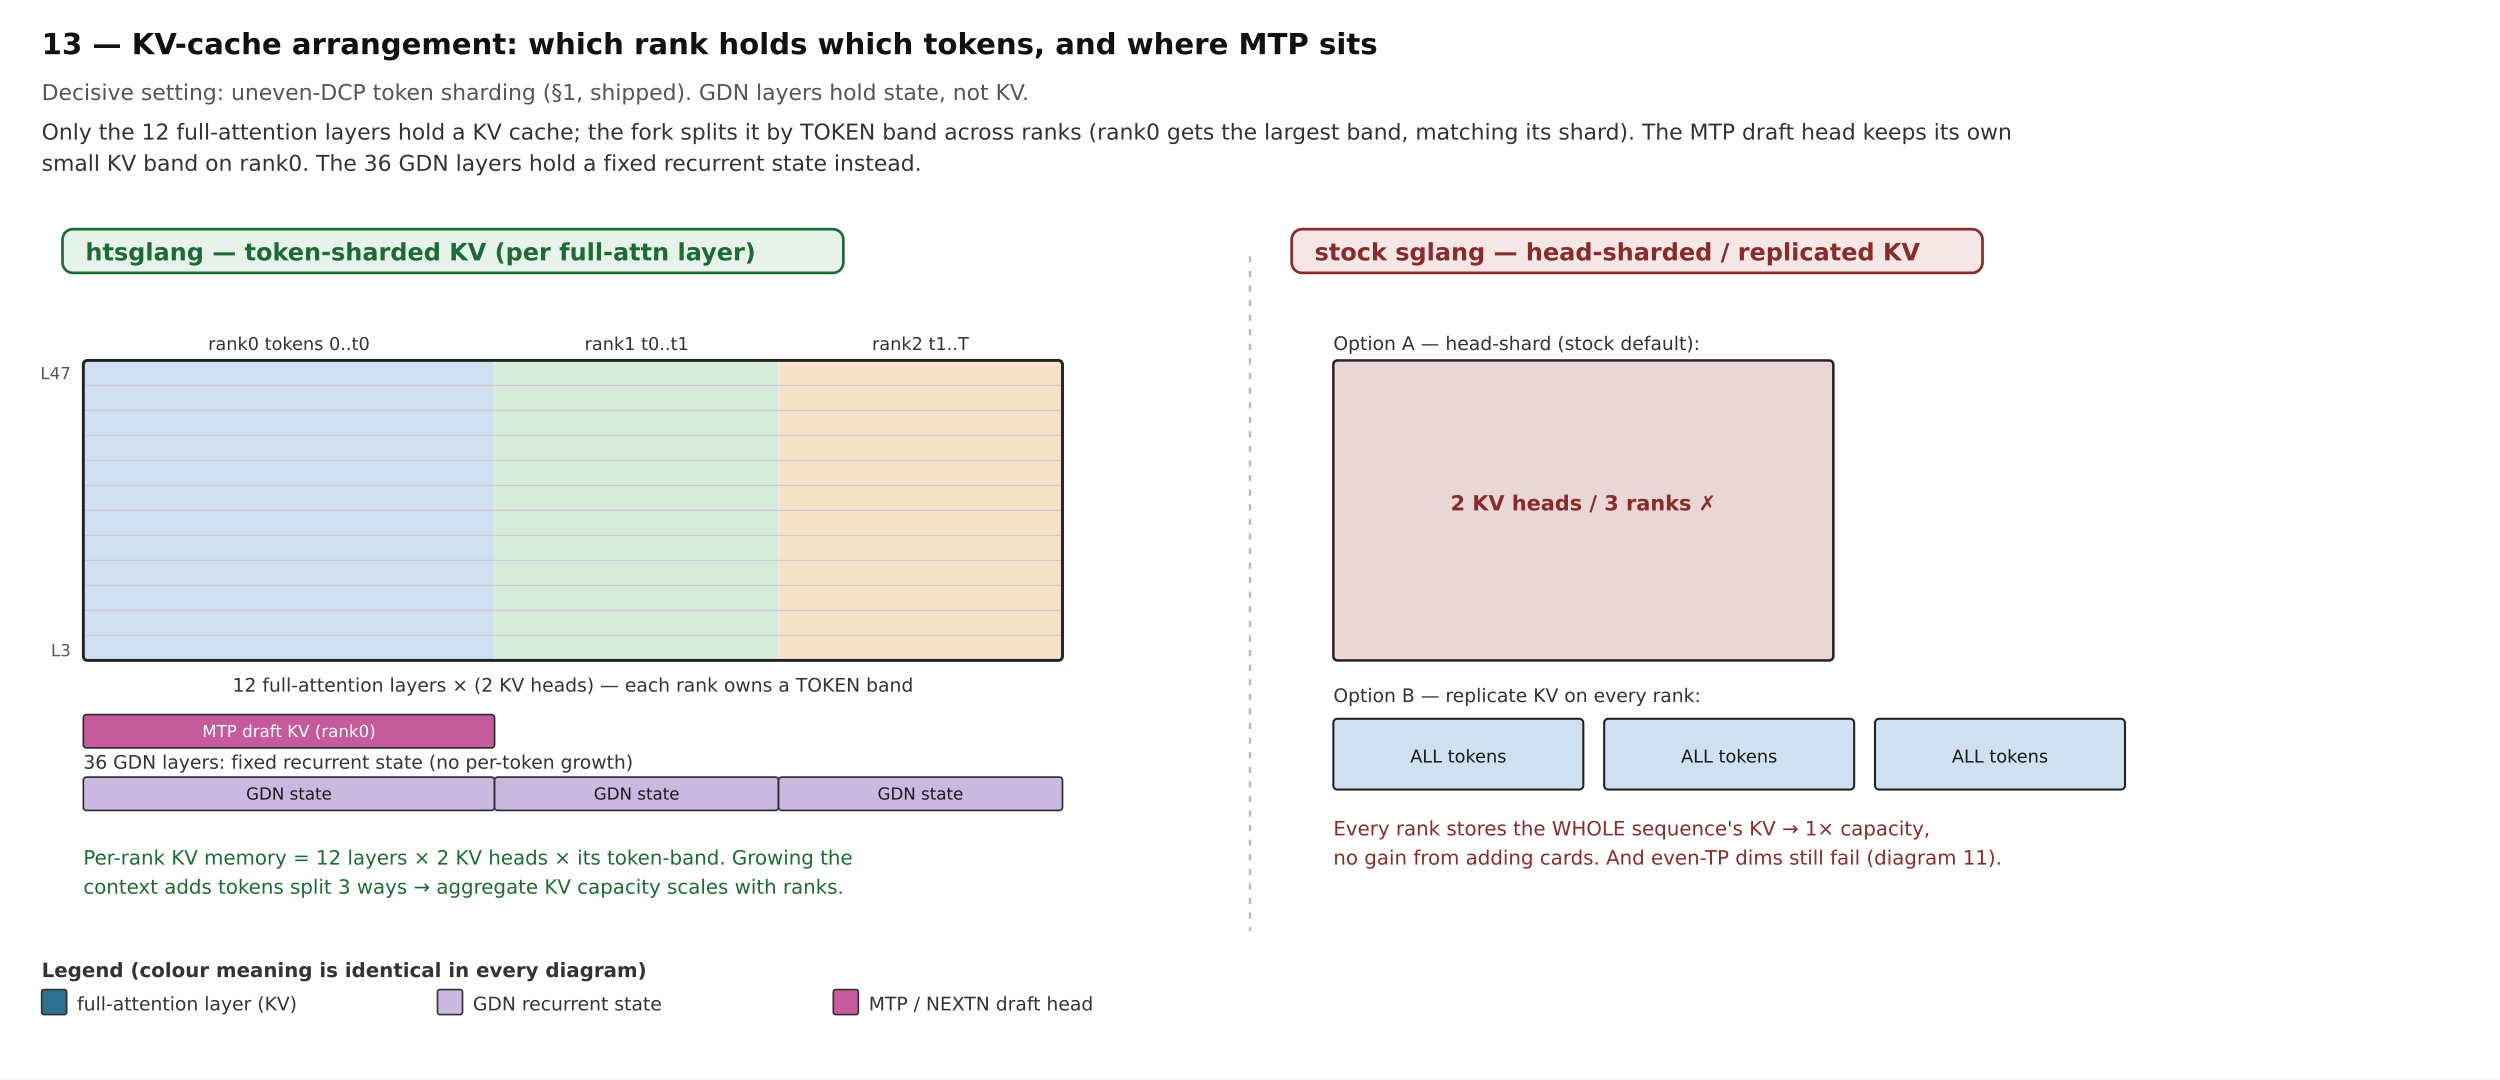
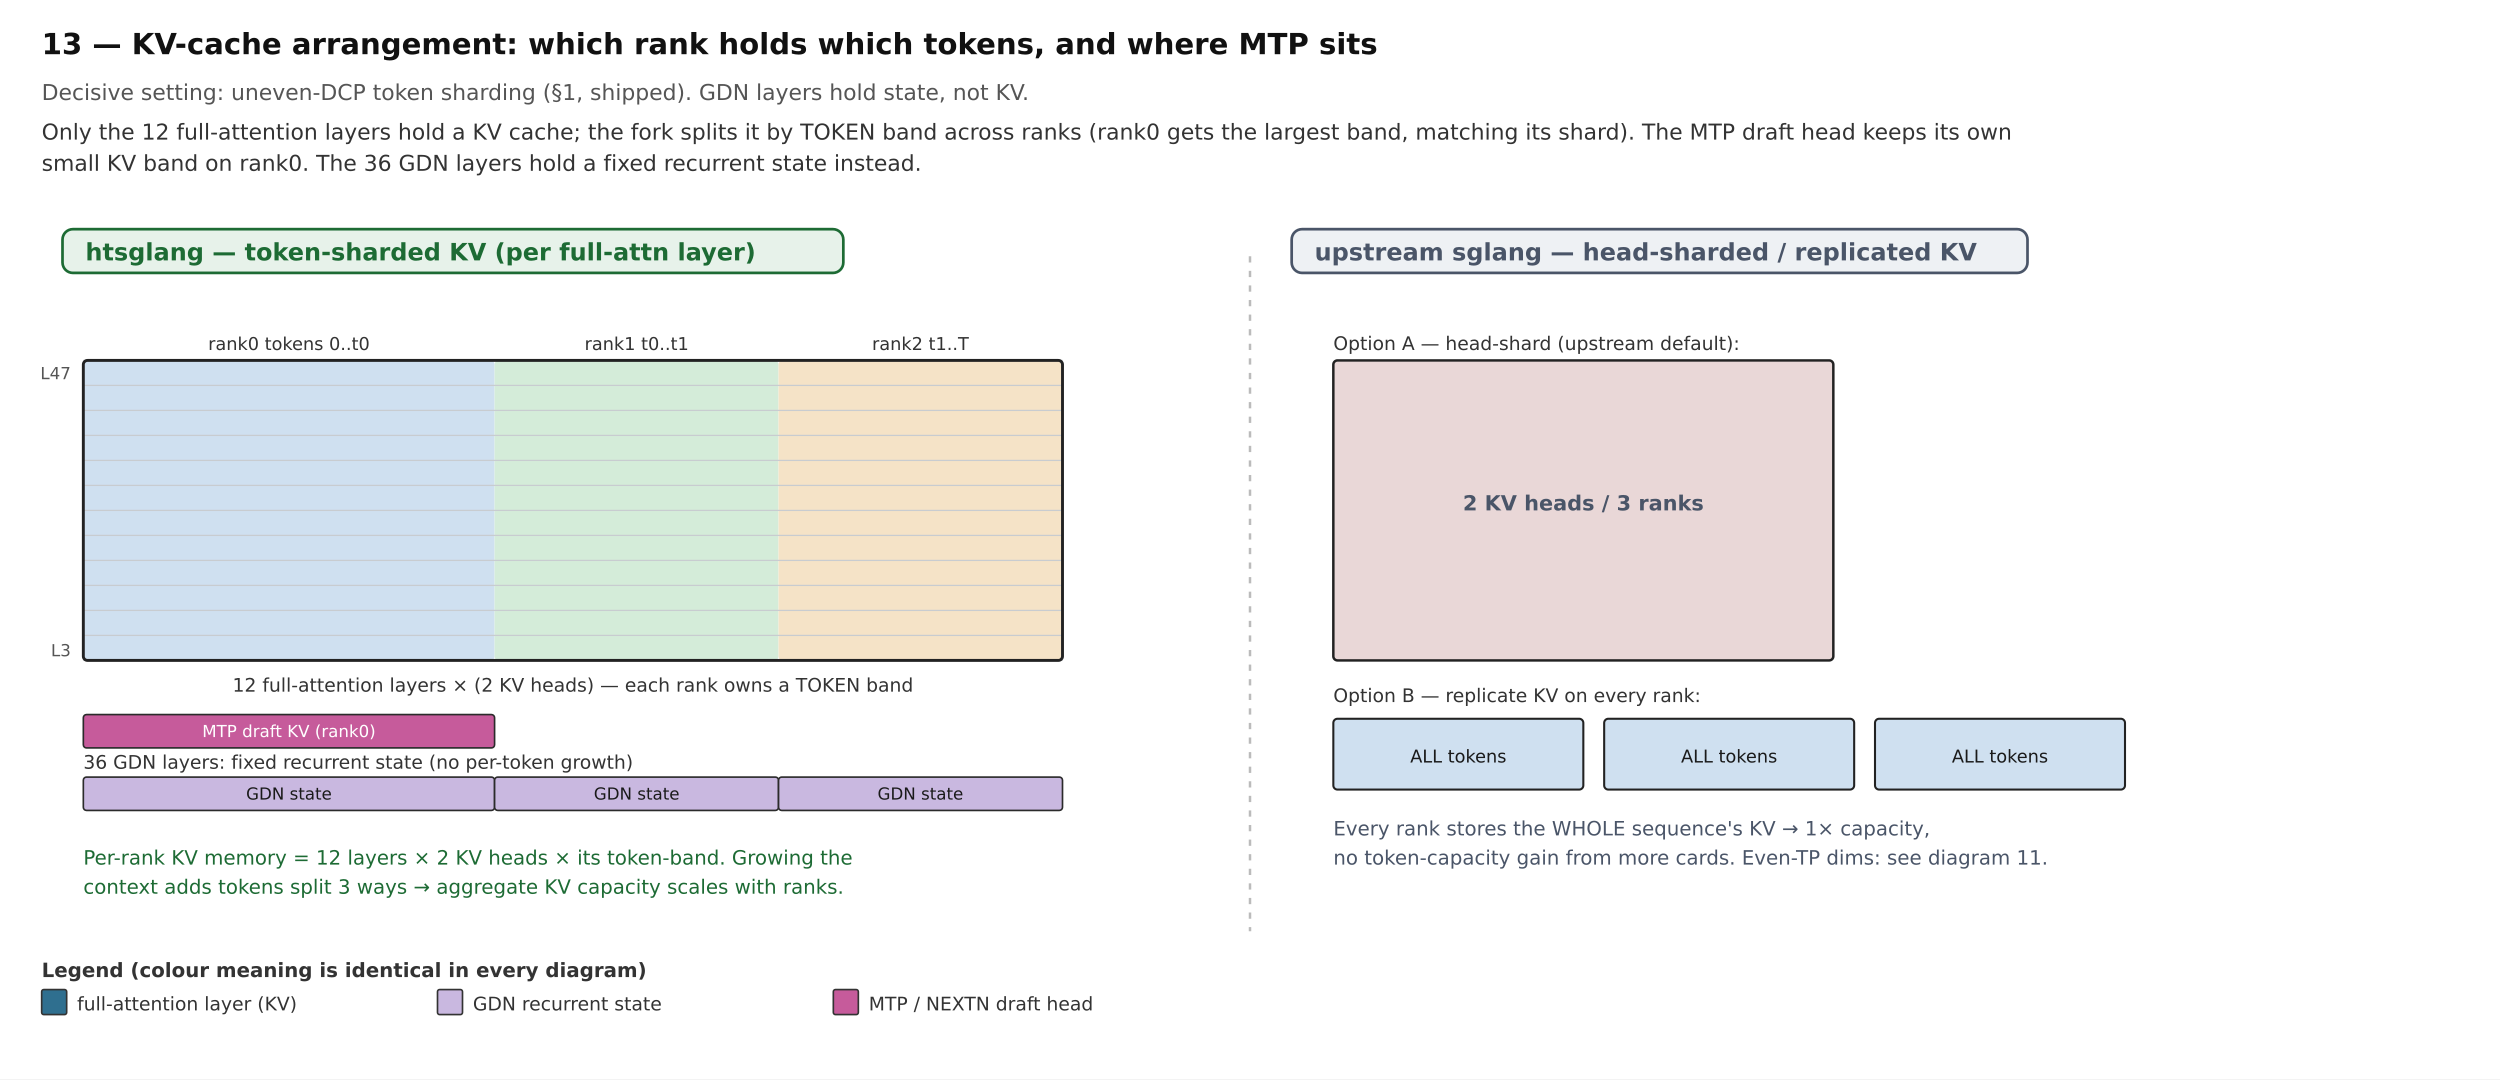
<svg xmlns="http://www.w3.org/2000/svg" viewBox="0 0 1200 518" width="1200" height="518" font-family="sans-serif">
  <defs>
    <marker id="arr" markerWidth="9" markerHeight="9" refX="6.5" refY="3" orient="auto" markerUnits="userSpaceOnUse">
      <path d="M0,0 L7,3 L0,6 Z" fill="#333" />
    </marker>
    <marker id="arrP" markerWidth="9" markerHeight="9" refX="6.5" refY="3" orient="auto" markerUnits="userSpaceOnUse">
      <path d="M0,0 L7,3 L0,6 Z" fill="#8a5a2b" />
    </marker>
    <marker id="arrG" markerWidth="9" markerHeight="9" refX="6.5" refY="3" orient="auto" markerUnits="userSpaceOnUse">
      <path d="M0,0 L7,3 L0,6 Z" fill="#227a3a" />
    </marker>
    <marker id="arrR" markerWidth="9" markerHeight="9" refX="6.5" refY="3" orient="auto" markerUnits="userSpaceOnUse">
      <path d="M0,0 L7,3 L0,6 Z" fill="#c0504d" />
    </marker>
    <marker id="arrB" markerWidth="9" markerHeight="9" refX="6.5" refY="3" orient="auto" markerUnits="userSpaceOnUse">
      <path d="M0,0 L7,3 L0,6 Z" fill="#3b6fb0" />
    </marker>
    <marker id="arrV" markerWidth="9" markerHeight="9" refX="6.5" refY="3" orient="auto" markerUnits="userSpaceOnUse">
      <path d="M0,0 L7,3 L0,6 Z" fill="#7d5ba6" />
    </marker>
  </defs>
  <rect x="0.0" y="0.0" width="1200.0" height="518.0" rx="0" fill="#ffffff" stroke="none" stroke-width="0" />
  <text x="20.0" y="26.0" font-family="DejaVu Sans, Verdana, Arial, sans-serif" font-size="14" font-weight="bold" text-anchor="start" fill="#111">13 — KV-cache arrangement: which rank holds which tokens, and where MTP sits</text>
  <text x="20.0" y="48.0" font-family="DejaVu Sans, Verdana, Arial, sans-serif" font-size="10.5" font-weight="normal" text-anchor="start" fill="#555">Decisive setting: uneven-DCP token sharding (§1, shipped). GDN layers hold state, not KV.</text>
  <text x="20.0" y="67.0" font-family="DejaVu Sans, Verdana, Arial, sans-serif" font-size="10.5" font-weight="normal" text-anchor="start" fill="#333">Only the 12 full-attention layers hold a KV cache; the fork splits it by TOKEN band across ranks (rank0 gets the largest band, matching its shard). The MTP draft head keeps its own</text>
  <text x="20.0" y="82.0" font-family="DejaVu Sans, Verdana, Arial, sans-serif" font-size="10.5" font-weight="normal" text-anchor="start" fill="#333">small KV band on rank0. The 36 GDN layers hold a fixed recurrent state instead.</text>
  <line x1="600.0" y1="123.0" x2="600.0" y2="447.0" stroke="#bbb" stroke-width="1.2" stroke-dasharray="3 4" />
  <rect x="30.0" y="110.0" width="374.8" height="21.0" rx="5" fill="#e7f2ea" stroke="#1d6b34" stroke-width="1.3" />
  <text x="41.0" y="125.0" font-family="DejaVu Sans, Verdana, Arial, sans-serif" font-size="11.5" font-weight="bold" text-anchor="start" fill="#1d6b34">htsglang — token-sharded KV (per full-attn layer)</text>
-   <rect x="620.0" y="110.0" width="331.6" height="21.0" rx="5" fill="#f6e7e7" stroke="#8a2b2b" stroke-width="1.3" />
-   <text x="631.0" y="125.0" font-family="DejaVu Sans, Verdana, Arial, sans-serif" font-size="11.5" font-weight="bold" text-anchor="start" fill="#8a2b2b">stock sglang — head-sharded / replicated KV</text>
+   <rect x="620.0" y="110.0" width="353.2" height="21.0" rx="5" fill="#eef1f4" stroke="#4a5568" stroke-width="1.3" />
+   <text x="631.0" y="125.0" font-family="DejaVu Sans, Verdana, Arial, sans-serif" font-size="11.5" font-weight="bold" text-anchor="start" fill="#4a5568">upstream sglang — head-sharded / replicated KV</text>
  <rect x="40.0" y="173.0" width="197.4" height="144.0" rx="2" fill="#cfe0f0" stroke="#ffffff" stroke-width="0" />
  <text x="138.7" y="168.0" font-family="DejaVu Sans, Verdana, Arial, sans-serif" font-size="8.5" font-weight="normal" text-anchor="middle" fill="#333">rank0 tokens 0..t0</text>
  <rect x="237.4" y="173.0" width="136.3" height="144.0" rx="2" fill="#d4ecd9" stroke="#ffffff" stroke-width="0" />
  <text x="305.6" y="168.0" font-family="DejaVu Sans, Verdana, Arial, sans-serif" font-size="8.5" font-weight="normal" text-anchor="middle" fill="#333">rank1 t0..t1</text>
  <rect x="373.7" y="173.0" width="136.3" height="144.0" rx="2" fill="#f5e3c7" stroke="#ffffff" stroke-width="0" />
  <text x="441.8" y="168.0" font-family="DejaVu Sans, Verdana, Arial, sans-serif" font-size="8.5" font-weight="normal" text-anchor="middle" fill="#333">rank2 t1..T</text>
  <line x1="40.0" y1="173.0" x2="510.0" y2="173.0" stroke="#c8ccd0" stroke-width="0.6" />
  <line x1="40.0" y1="185.0" x2="510.0" y2="185.0" stroke="#c8ccd0" stroke-width="0.6" />
  <line x1="40.0" y1="197.0" x2="510.0" y2="197.0" stroke="#c8ccd0" stroke-width="0.6" />
  <line x1="40.0" y1="209.0" x2="510.0" y2="209.0" stroke="#c8ccd0" stroke-width="0.6" />
  <line x1="40.0" y1="221.0" x2="510.0" y2="221.0" stroke="#c8ccd0" stroke-width="0.6" />
  <line x1="40.0" y1="233.0" x2="510.0" y2="233.0" stroke="#c8ccd0" stroke-width="0.6" />
  <line x1="40.0" y1="245.0" x2="510.0" y2="245.0" stroke="#c8ccd0" stroke-width="0.6" />
  <line x1="40.0" y1="257.0" x2="510.0" y2="257.0" stroke="#c8ccd0" stroke-width="0.6" />
  <line x1="40.0" y1="269.0" x2="510.0" y2="269.0" stroke="#c8ccd0" stroke-width="0.6" />
  <line x1="40.0" y1="281.0" x2="510.0" y2="281.0" stroke="#c8ccd0" stroke-width="0.6" />
  <line x1="40.0" y1="293.0" x2="510.0" y2="293.0" stroke="#c8ccd0" stroke-width="0.6" />
  <line x1="40.0" y1="305.0" x2="510.0" y2="305.0" stroke="#c8ccd0" stroke-width="0.6" />
  <line x1="40.0" y1="317.0" x2="510.0" y2="317.0" stroke="#c8ccd0" stroke-width="0.6" />
  <rect x="40.0" y="173.0" width="470.0" height="144.0" rx="2" fill="none" stroke="#222" stroke-width="1.4" />
  <text x="34.0" y="182.0" font-family="DejaVu Sans, Verdana, Arial, sans-serif" font-size="8" font-weight="normal" text-anchor="end" fill="#555">L47</text>
  <text x="34.0" y="315.0" font-family="DejaVu Sans, Verdana, Arial, sans-serif" font-size="8" font-weight="normal" text-anchor="end" fill="#555">L3</text>
  <text x="275.0" y="332.0" font-family="DejaVu Sans, Verdana, Arial, sans-serif" font-size="9" font-weight="normal" text-anchor="middle" fill="#333">12 full-attention layers × (2 KV heads) — each rank owns a TOKEN band</text>
  <rect x="40.0" y="343.0" width="197.4" height="16.0" rx="1.5" fill="#c65b9b" stroke="#2b2b2b" stroke-width="0.8" />
  <text x="138.7" y="353.8" font-family="DejaVu Sans, Verdana, Arial, sans-serif" font-size="8" font-weight="normal" text-anchor="middle" fill="#fff">MTP draft KV (rank0)</text>
  <text x="40.0" y="369.0" font-family="DejaVu Sans, Verdana, Arial, sans-serif" font-size="9" font-weight="normal" text-anchor="start" fill="#333">36 GDN layers: fixed recurrent state (no per-token growth)</text>
  <rect x="40.0" y="373.0" width="197.4" height="16.0" rx="1.5" fill="#c9b8e0" stroke="#2b2b2b" stroke-width="0.8" />
  <text x="138.7" y="383.8" font-family="DejaVu Sans, Verdana, Arial, sans-serif" font-size="8" font-weight="normal" text-anchor="middle" fill="#1a1a1a">GDN state</text>
  <rect x="237.4" y="373.0" width="136.3" height="16.0" rx="1.5" fill="#c9b8e0" stroke="#2b2b2b" stroke-width="0.8" />
  <text x="305.6" y="383.8" font-family="DejaVu Sans, Verdana, Arial, sans-serif" font-size="8" font-weight="normal" text-anchor="middle" fill="#1a1a1a">GDN state</text>
  <rect x="373.7" y="373.0" width="136.3" height="16.0" rx="1.5" fill="#c9b8e0" stroke="#2b2b2b" stroke-width="0.8" />
  <text x="441.8" y="383.8" font-family="DejaVu Sans, Verdana, Arial, sans-serif" font-size="8" font-weight="normal" text-anchor="middle" fill="#1a1a1a">GDN state</text>
  <text x="40.0" y="415.0" font-family="DejaVu Sans, Verdana, Arial, sans-serif" font-size="9.5" font-weight="normal" text-anchor="start" fill="#1d6b34">Per-rank KV memory = 12 layers × 2 KV heads × its token-band. Growing the</text>
  <text x="40.0" y="429.0" font-family="DejaVu Sans, Verdana, Arial, sans-serif" font-size="9.5" font-weight="normal" text-anchor="start" fill="#1d6b34">context adds tokens split 3 ways → aggregate KV capacity scales with ranks.</text>
-   <text x="640.0" y="168.0" font-family="DejaVu Sans, Verdana, Arial, sans-serif" font-size="9" font-weight="normal" text-anchor="start" fill="#333">Option A — head-shard (stock default):</text>
+   <text x="640.0" y="168.0" font-family="DejaVu Sans, Verdana, Arial, sans-serif" font-size="9" font-weight="normal" text-anchor="start" fill="#333">Option A — head-shard (upstream default):</text>
  <rect x="640.0" y="173.0" width="240.0" height="144.0" rx="2" fill="#e9d7d7" stroke="#222" stroke-width="1.2" />
-   <text x="760.0" y="245.0" font-family="DejaVu Sans, Verdana, Arial, sans-serif" font-size="10" font-weight="bold" text-anchor="middle" fill="#8a2b2b">2 KV heads / 3 ranks  ✗</text>
+   <text x="760.0" y="245.0" font-family="DejaVu Sans, Verdana, Arial, sans-serif" font-size="10" font-weight="bold" text-anchor="middle" fill="#4a5568">2 KV heads / 3 ranks</text>
  <text x="640.0" y="337.0" font-family="DejaVu Sans, Verdana, Arial, sans-serif" font-size="9" font-weight="normal" text-anchor="start" fill="#333">Option B — replicate KV on every rank:</text>
  <rect x="640.0" y="345.0" width="120.0" height="34.0" rx="2" fill="#cfe0f0" stroke="#222" stroke-width="1.0" />
  <text x="700.0" y="366.0" font-family="DejaVu Sans, Verdana, Arial, sans-serif" font-size="8.5" font-weight="normal" text-anchor="middle" fill="#1a1a1a">ALL tokens</text>
  <rect x="770.0" y="345.0" width="120.0" height="34.0" rx="2" fill="#cfe0f0" stroke="#222" stroke-width="1.0" />
  <text x="830.0" y="366.0" font-family="DejaVu Sans, Verdana, Arial, sans-serif" font-size="8.5" font-weight="normal" text-anchor="middle" fill="#1a1a1a">ALL tokens</text>
  <rect x="900.0" y="345.0" width="120.0" height="34.0" rx="2" fill="#cfe0f0" stroke="#222" stroke-width="1.0" />
  <text x="960.0" y="366.0" font-family="DejaVu Sans, Verdana, Arial, sans-serif" font-size="8.5" font-weight="normal" text-anchor="middle" fill="#1a1a1a">ALL tokens</text>
-   <text x="640.0" y="401.0" font-family="DejaVu Sans, Verdana, Arial, sans-serif" font-size="9.5" font-weight="normal" text-anchor="start" fill="#8a2b2b">Every rank stores the WHOLE sequence's KV → 1× capacity,</text>
-   <text x="640.0" y="415.0" font-family="DejaVu Sans, Verdana, Arial, sans-serif" font-size="9.5" font-weight="normal" text-anchor="start" fill="#8a2b2b">no gain from adding cards. And even-TP dims still fail (diagram 11).</text>
+   <text x="640.0" y="401.0" font-family="DejaVu Sans, Verdana, Arial, sans-serif" font-size="9.5" font-weight="normal" text-anchor="start" fill="#4a5568">Every rank stores the WHOLE sequence's KV → 1× capacity,</text>
+   <text x="640.0" y="415.0" font-family="DejaVu Sans, Verdana, Arial, sans-serif" font-size="9.5" font-weight="normal" text-anchor="start" fill="#4a5568">no token-capacity gain from more cards. Even-TP dims: see diagram 11.</text>
  <text x="20.0" y="469.0" font-family="DejaVu Sans, Verdana, Arial, sans-serif" font-size="9.5" font-weight="bold" text-anchor="start" fill="#333">Legend (colour meaning is identical in every diagram)</text>
  <rect x="20.0" y="475.0" width="12.0" height="12.0" rx="1" fill="#2f6f8f" stroke="#333" stroke-width="0.8" />
  <text x="37.0" y="485.0" font-family="DejaVu Sans, Verdana, Arial, sans-serif" font-size="9" font-weight="normal" text-anchor="start" fill="#333">full-attention layer (KV)</text>
  <rect x="210.0" y="475.0" width="12.0" height="12.0" rx="1" fill="#c9b8e0" stroke="#333" stroke-width="0.8" />
  <text x="227.0" y="485.0" font-family="DejaVu Sans, Verdana, Arial, sans-serif" font-size="9" font-weight="normal" text-anchor="start" fill="#333">GDN recurrent state</text>
  <rect x="400.0" y="475.0" width="12.0" height="12.0" rx="1" fill="#c65b9b" stroke="#333" stroke-width="0.8" />
  <text x="417.0" y="485.0" font-family="DejaVu Sans, Verdana, Arial, sans-serif" font-size="9" font-weight="normal" text-anchor="start" fill="#333">MTP / NEXTN draft head</text>
</svg>
